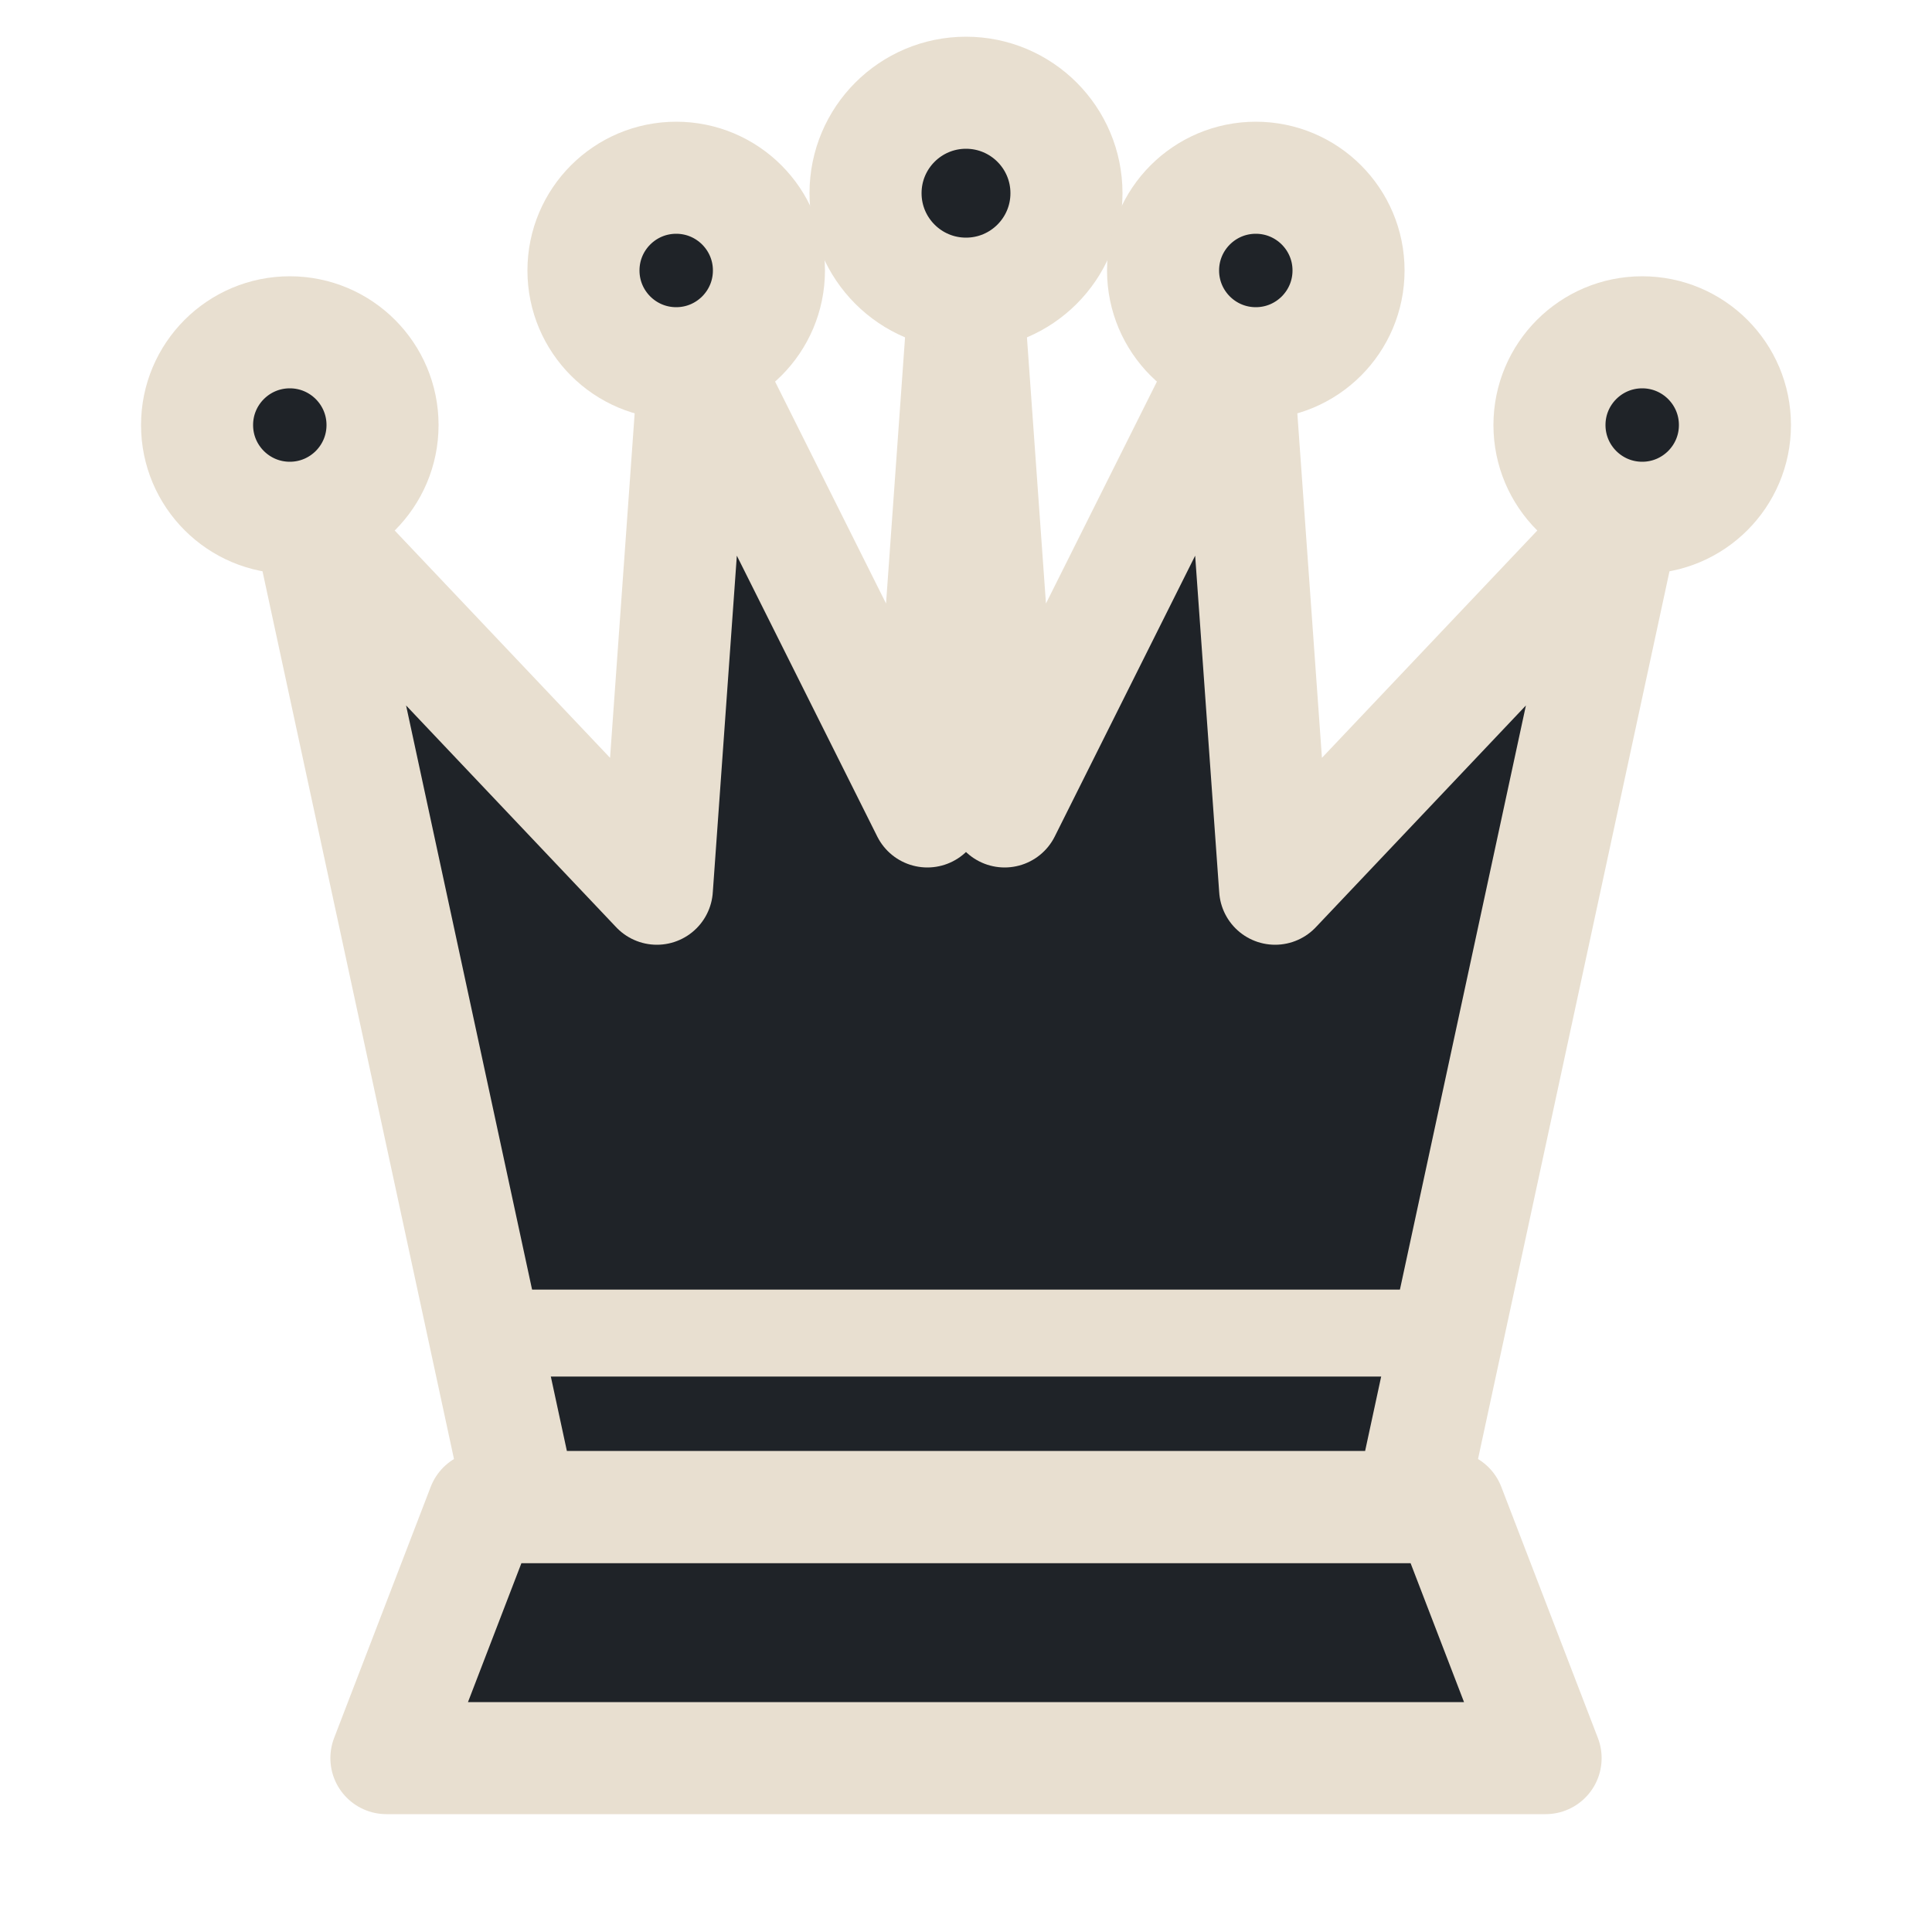
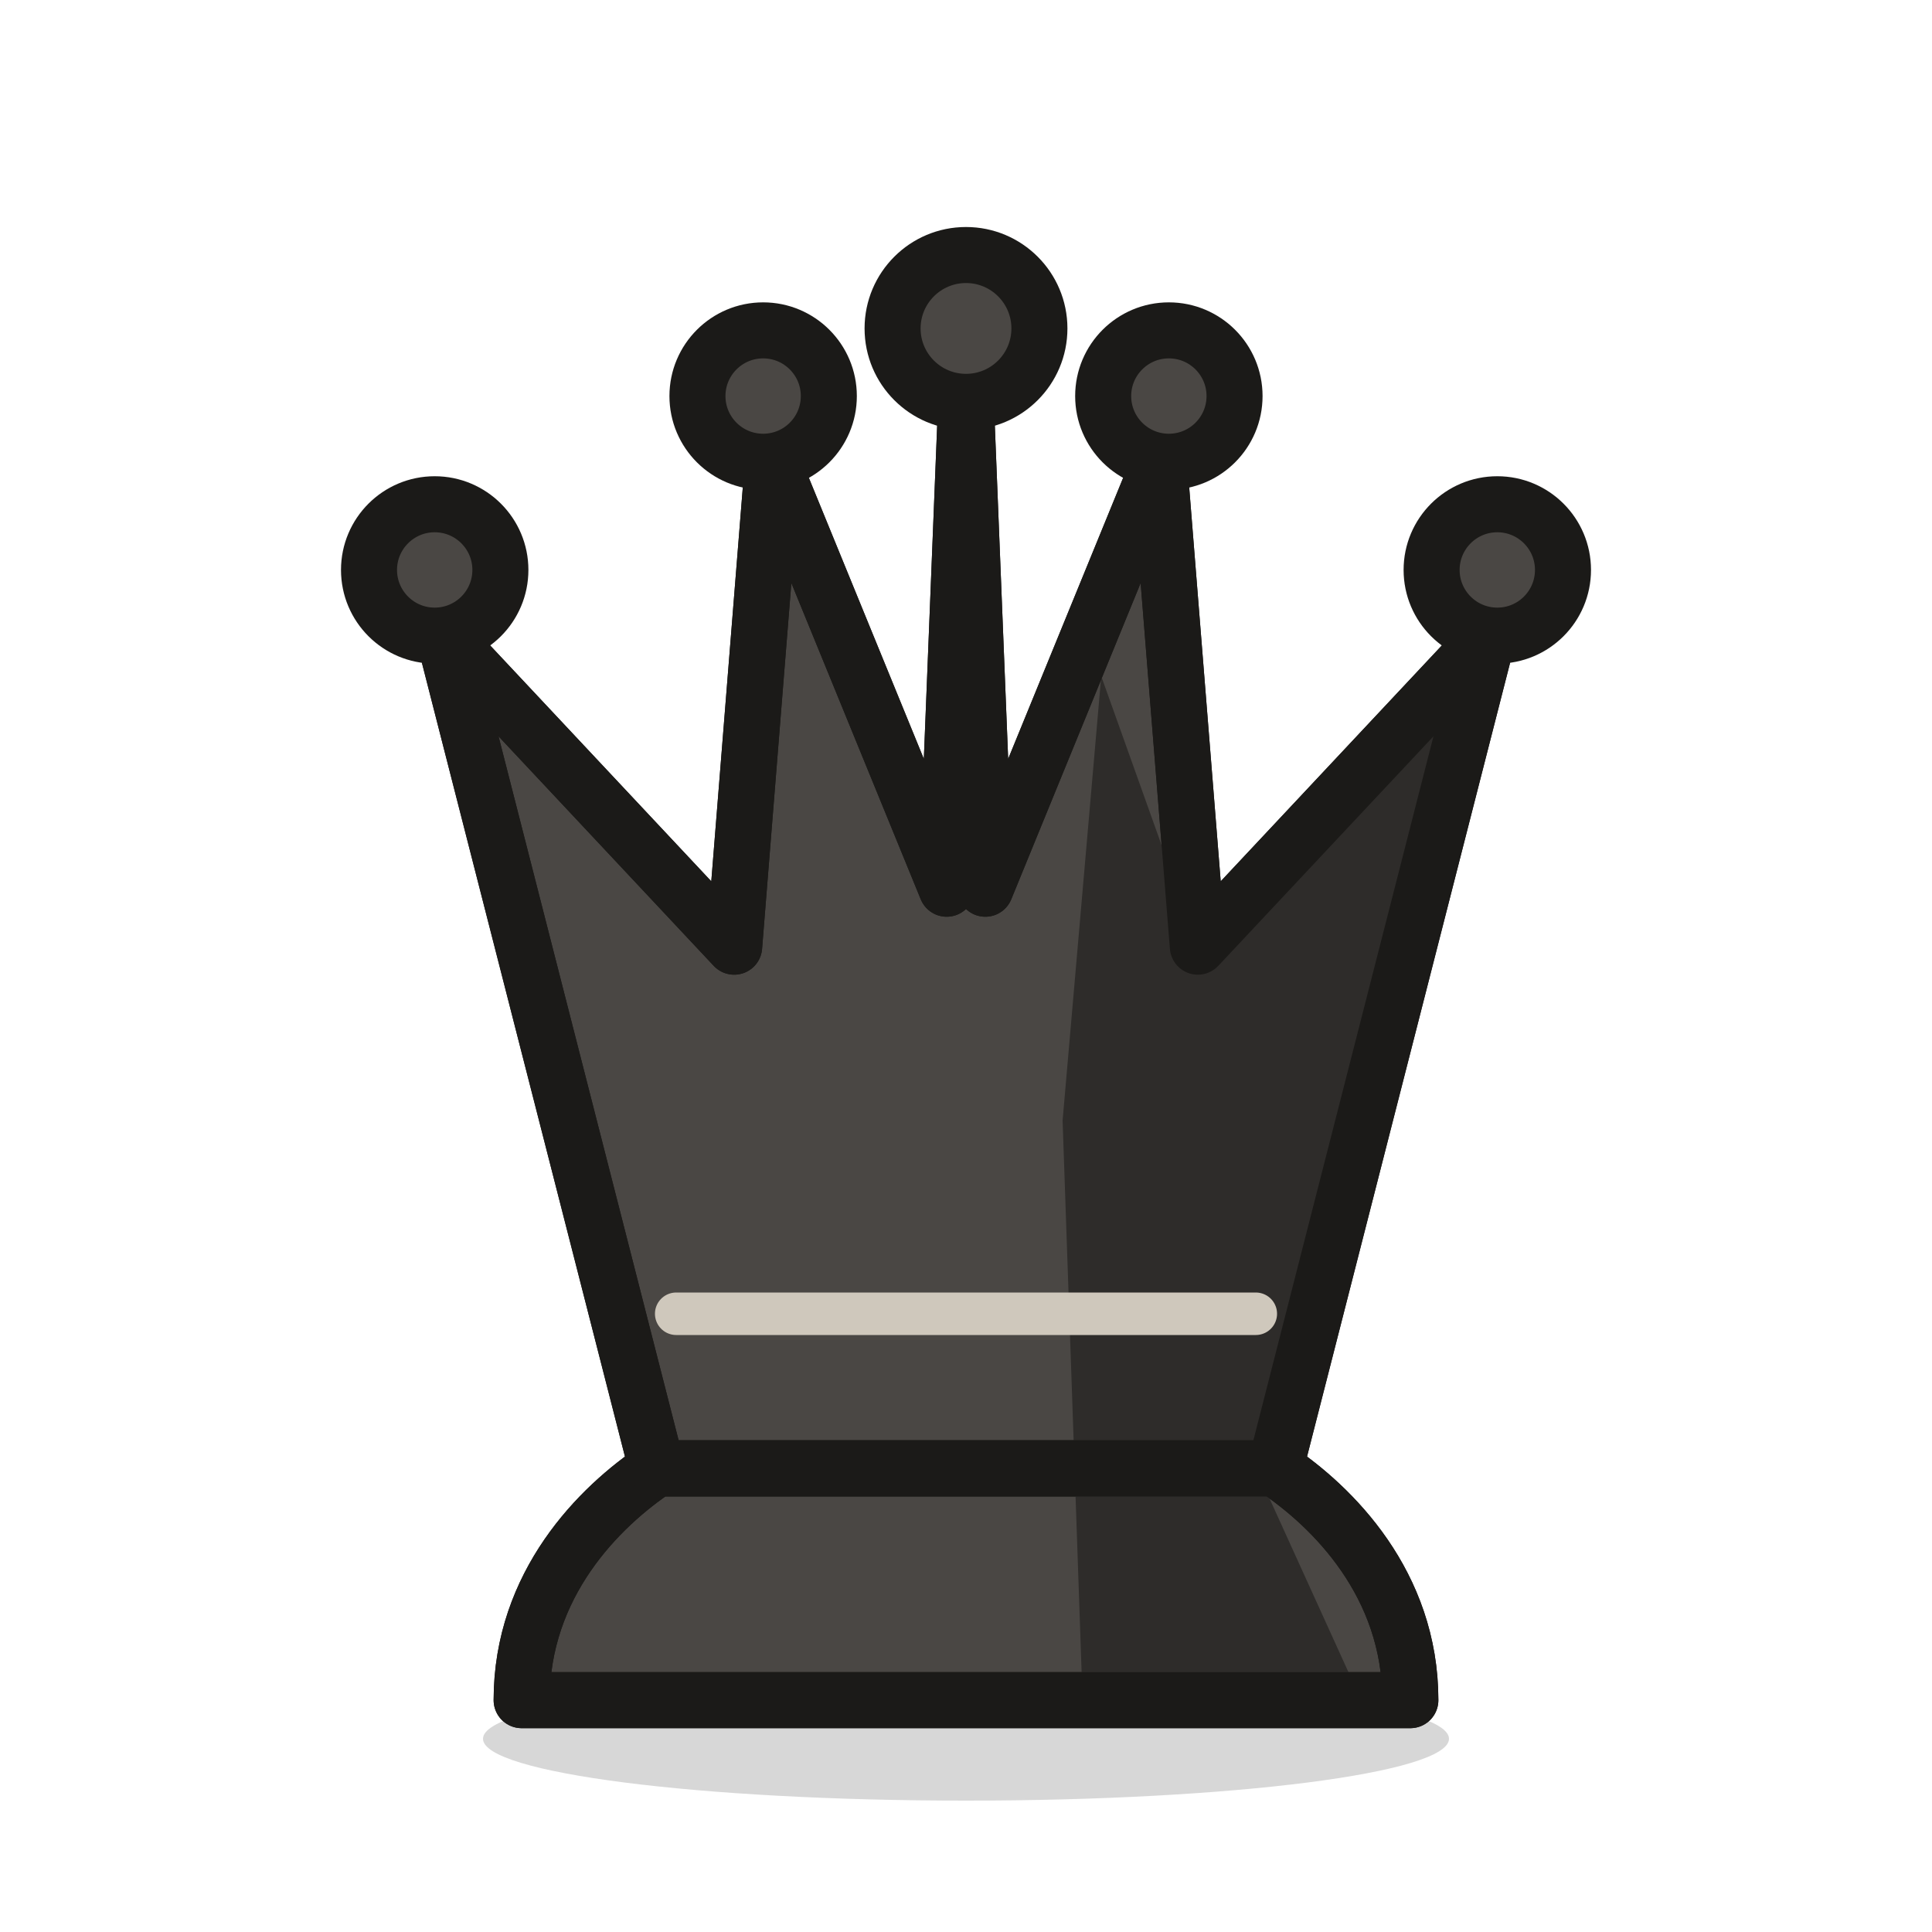
<svg xmlns="http://www.w3.org/2000/svg" viewBox="0 0 100 100">
-   <g fill="#1f2328" stroke="#e8dfd0" stroke-width="5.8" stroke-linejoin="round" stroke-linecap="round">
-     <path d="M 20 91 L 80 91 L 75 78 L 25 78 Z" />
-     <path d="M 27 78 L 16 27 L 34 46 L 36 18 L 48 42 L 50 14 L 52 42 L 64 18 L 66 46 L 84 27 L 73 78 Z" />
-     <circle cx="15" cy="22" r="4.8" />
-     <circle cx="35" cy="14" r="4.8" />
-     <circle cx="50" cy="10" r="5.2" />
-     <circle cx="65" cy="14" r="4.8" />
-     <circle cx="85" cy="22" r="4.8" />
+   <ellipse cx="50" cy="90" rx="25" ry="3.2" fill="rgb(0 0 0 / 0.16)" />
+   <g stroke="#1b1a18" stroke-width="2.9" stroke-linejoin="round" stroke-linecap="round">
+     <path d="M 27 88 C 27 82, 31 78, 34 76 L 66 76 C 69 78, 73 82, 73 88 Z" fill="#4a4744" />
+     <path d="M 34 76 L 23 33 L 38 49 L 40 24 L 49 46 L 50 21 L 51 46 L 60 24 L 62 49 L 77 33 L 66 76 Z" fill="#4a4744" />
+     <path d="M 57 35 L 62 49 L 75 35 L 65 76 L 70 87 L 56 87 L 55 58 Z" fill="#2e2c2a" stroke="none" />
+     <path d="M 27 88 C 27 82, 31 78, 34 76 L 66 76 C 69 78, 73 82, 73 88 Z" fill="none" />
+     <path d="M 34 76 L 23 33 L 38 49 L 40 24 L 49 46 L 50 21 L 51 46 L 60 24 L 62 49 L 77 33 L 66 76 Z" fill="none" />
+     <circle cx="22.5" cy="29.5" r="3.4" fill="#4a4744" />
+     <circle cx="39.5" cy="20.5" r="3.4" fill="#4a4744" />
+     <circle cx="50" cy="17" r="3.8" fill="#4a4744" />
+     <circle cx="60.5" cy="20.5" r="3.4" fill="#4a4744" />
+     <circle cx="77.5" cy="29.5" r="3.4" fill="#4a4744" />
  </g>
-   <line x1="27" y1="69" x2="73" y2="69" stroke="#e8dfd0" stroke-width="4.5" stroke-linecap="round" />
+   <line x1="35" y1="68" x2="65" y2="68" stroke="#cfc8bc" stroke-width="2.2" stroke-linecap="round" />
</svg>
